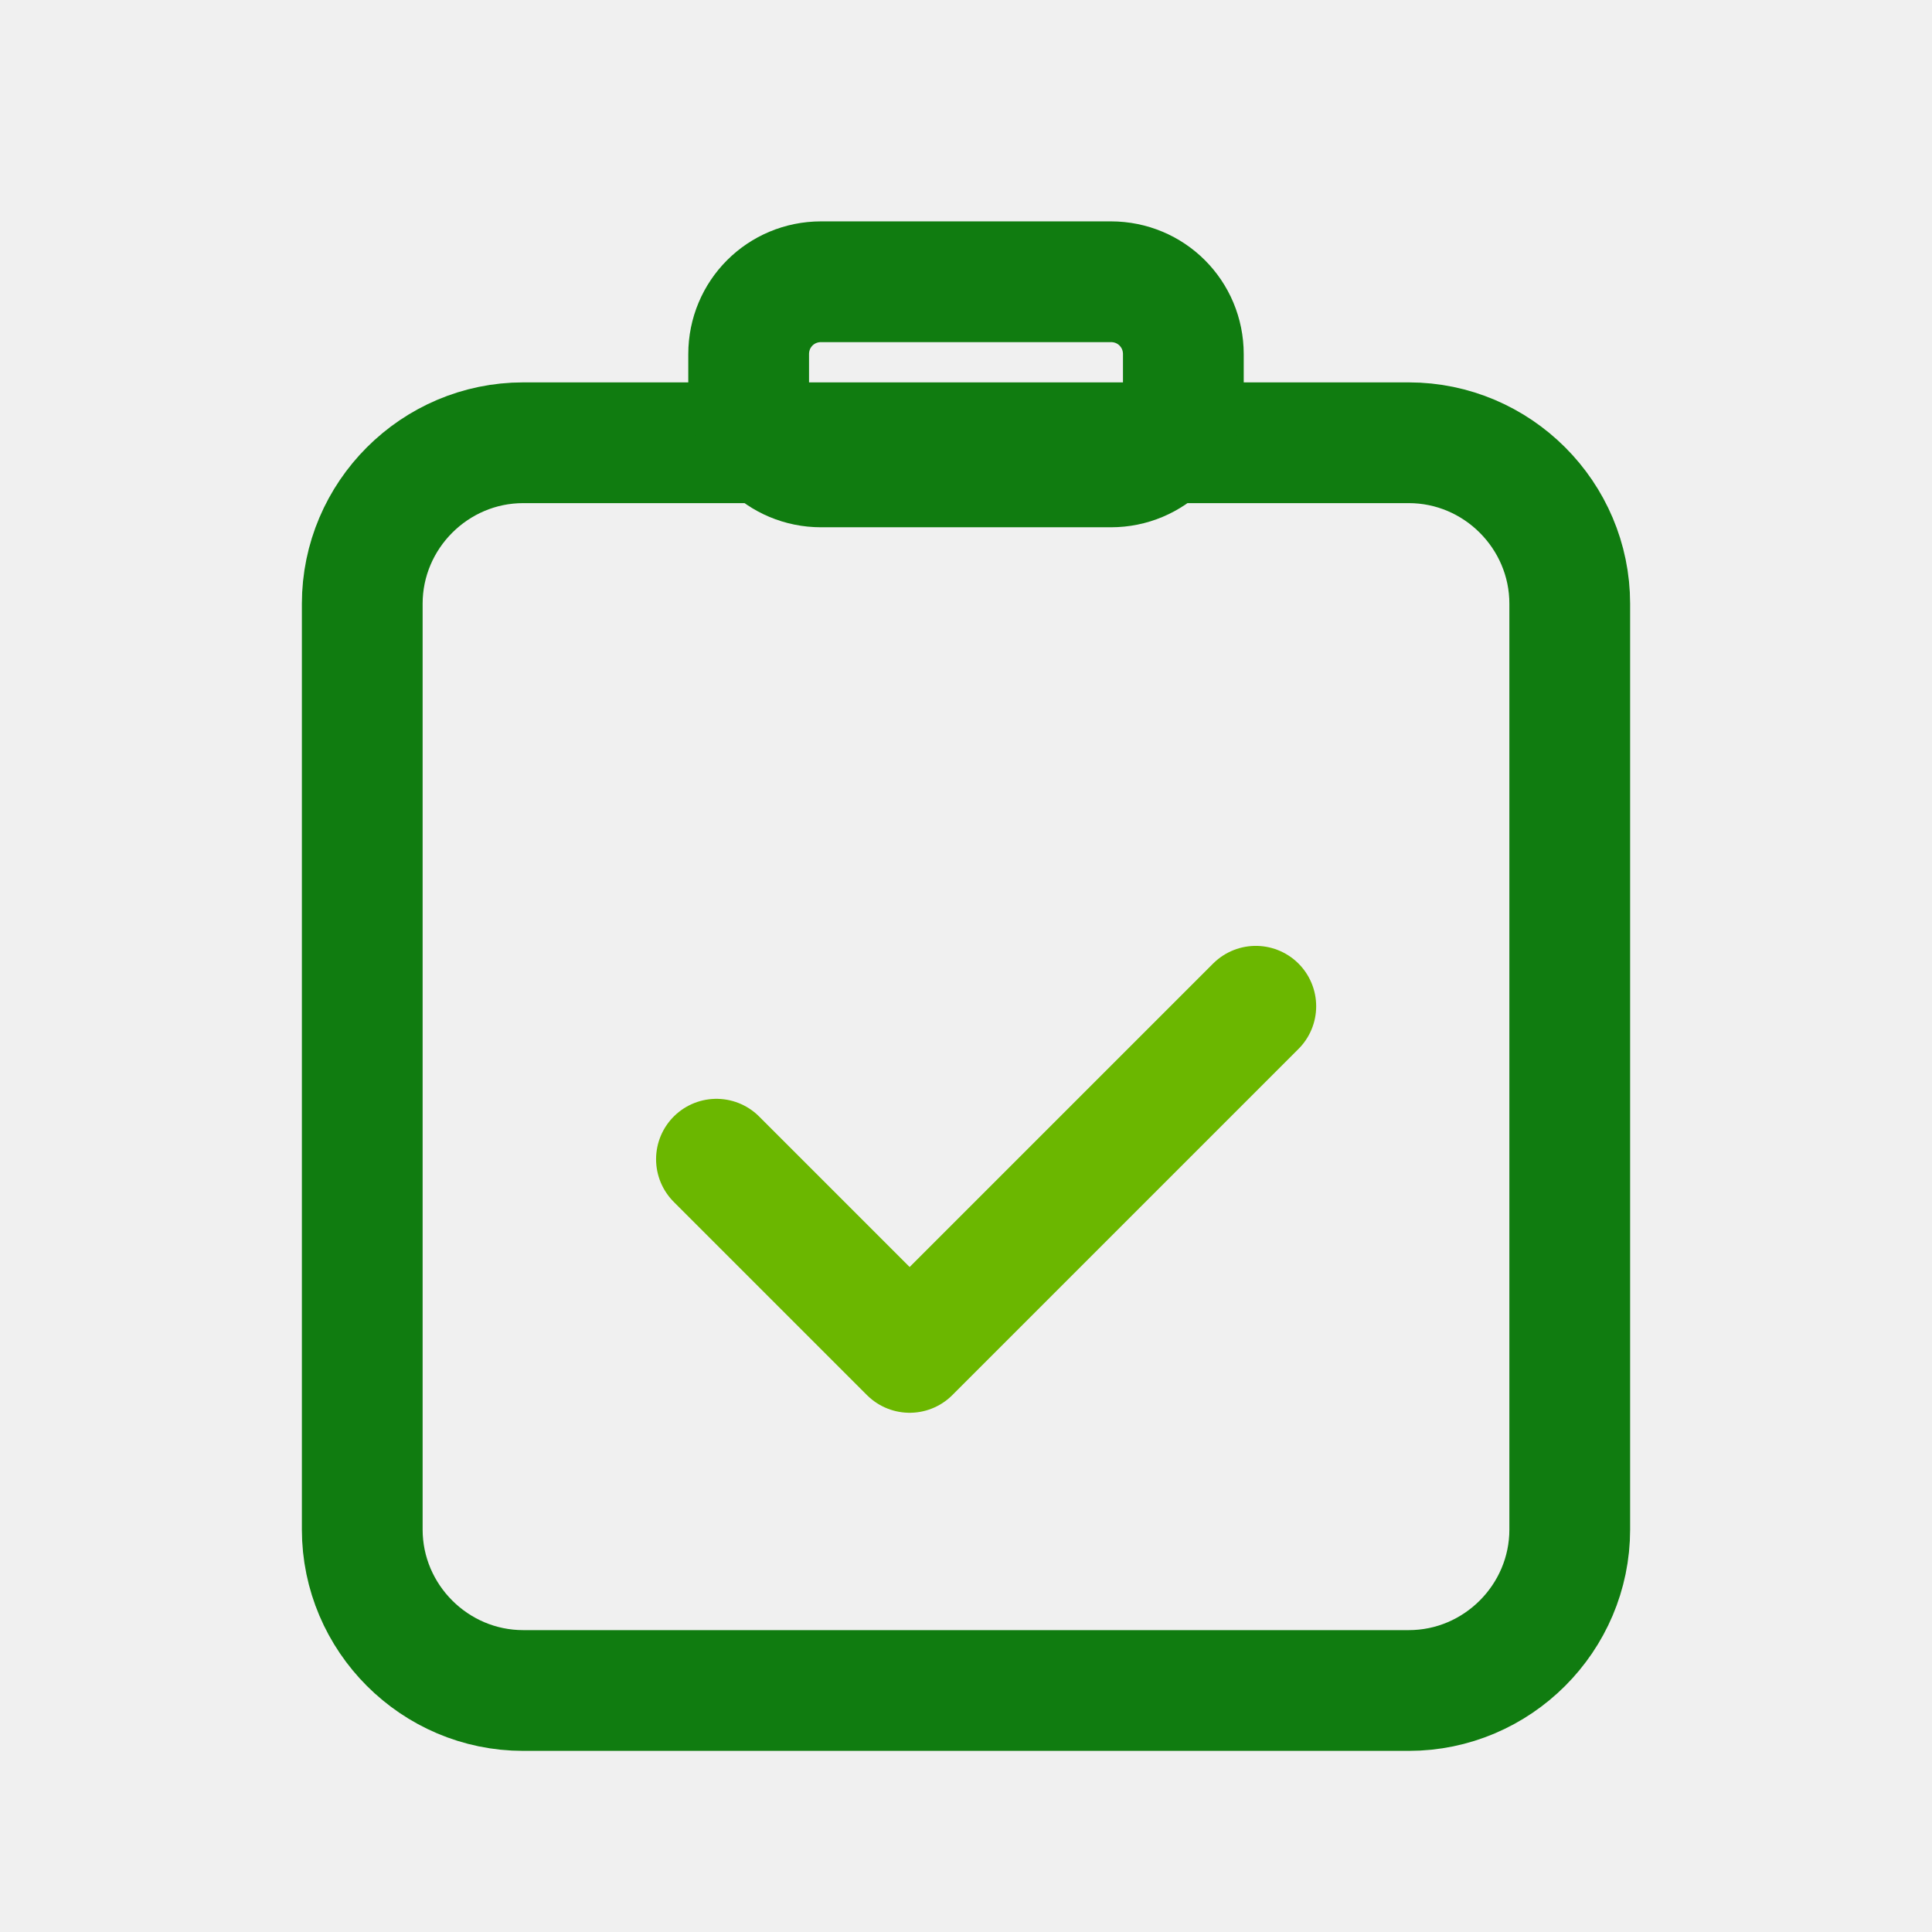
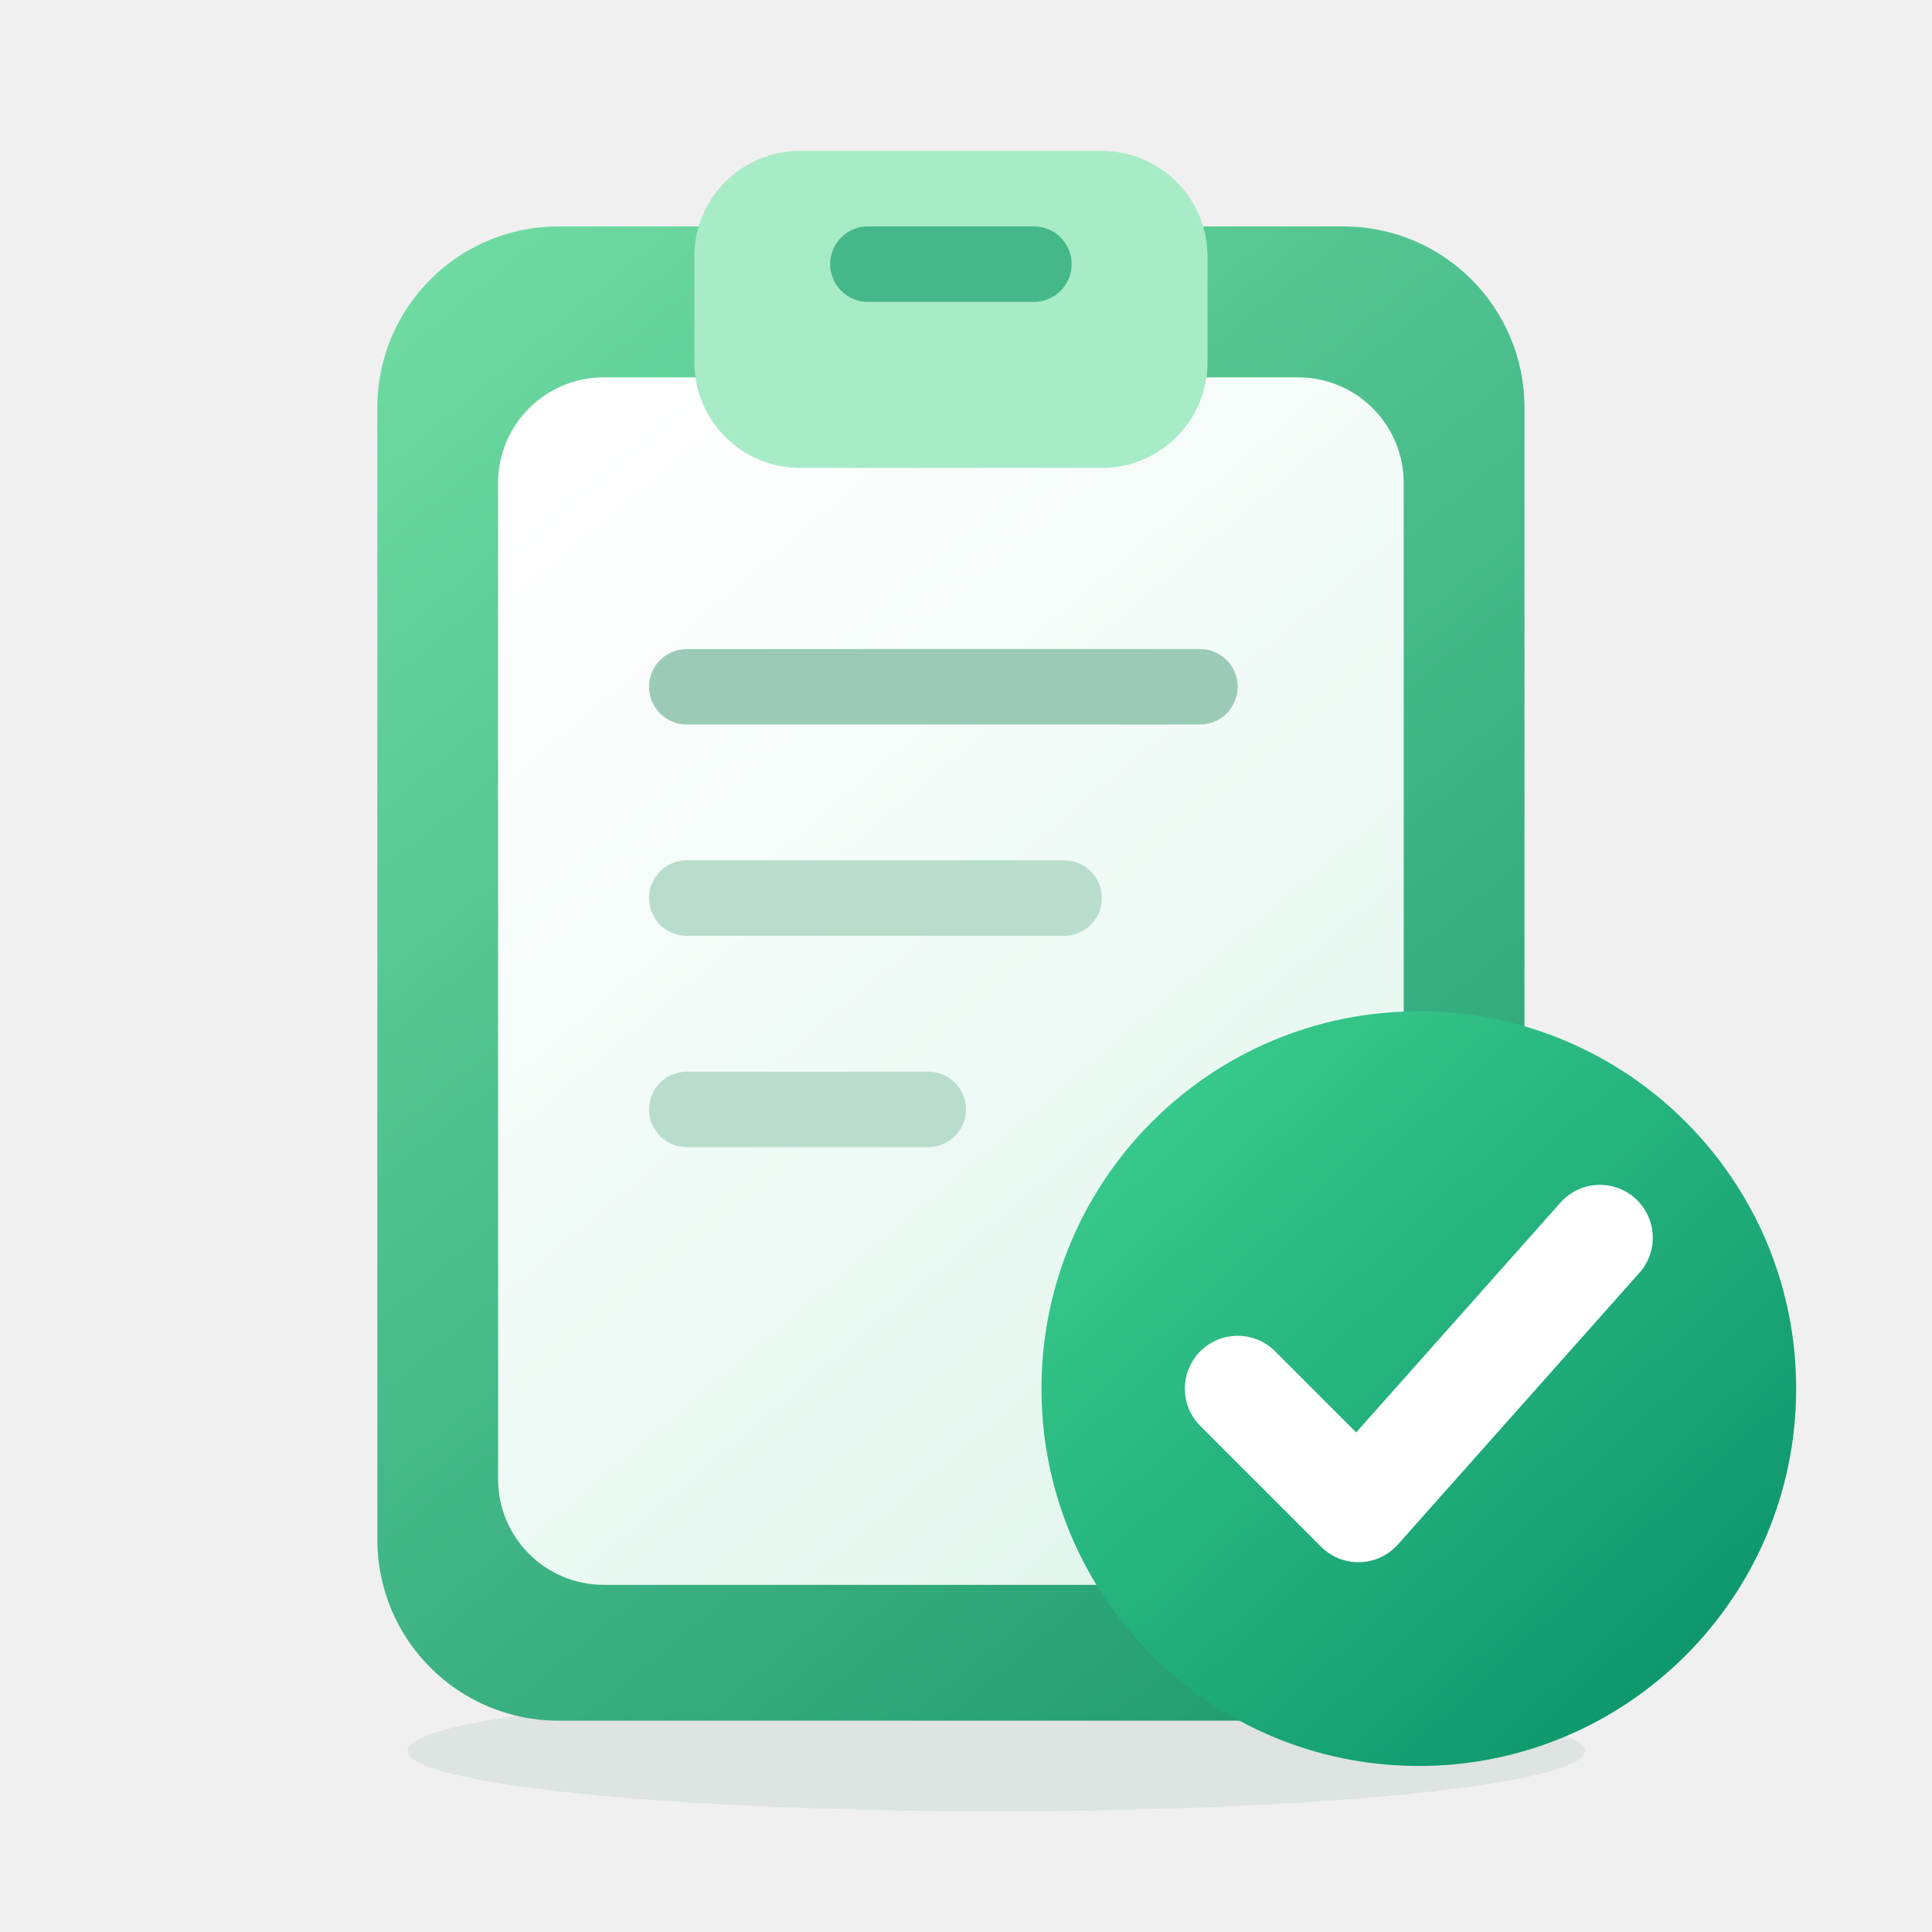
- <svg xmlns="http://www.w3.org/2000/svg" width="24" height="24" viewBox="0 0 24 24" fill="none">
-   <path fill="none" d="M6.5 5.5H17.5C18.6 5.5 19.5 6.4 19.5 7.5V19C19.5 20.1 18.6 21 17.5 21H6.5C5.4 21 4.5 20.1 4.5 19V7.5C4.5 6.4 5.4 5.5 6.5 5.5Z" stroke="#107C10" stroke-width="1.5" stroke-linecap="round" stroke-linejoin="round" />
-   <path fill="none" d="M10.2 3.5H13.8C14.3 3.5 14.7 3.9 14.7 4.4V4.9C14.7 5.4 14.3 5.8 13.8 5.8H10.2C9.7 5.8 9.3 5.4 9.3 4.9V4.4C9.3 3.9 9.7 3.5 10.2 3.5Z" stroke="#107C10" stroke-width="1.5" stroke-linecap="round" stroke-linejoin="round" />
-   <path fill="none" d="M8.9 14.4L11.3 16.8L15.6 12.5" stroke="#6BB700" stroke-width="1.5" stroke-linecap="round" stroke-linejoin="round" />
+ <svg xmlns="http://www.w3.org/2000/svg" viewBox="0 0 128 128" fill="none">
+   <defs>
+     <linearGradient id="board" x1="24" y1="15" x2="109" y2="117" gradientUnits="userSpaceOnUse">
+       <stop stop-color="#72DDA4" />
+       <stop offset="1" stop-color="#15936A" />
+     </linearGradient>
+     <linearGradient id="paper" x1="39" y1="30" x2="95" y2="96" gradientUnits="userSpaceOnUse">
+       <stop stop-color="#fff" />
+       <stop offset="1" stop-color="#DFF5EC" />
+     </linearGradient>
+     <linearGradient id="badge" x1="75" y1="71" x2="113" y2="112" gradientUnits="userSpaceOnUse">
+       <stop stop-color="#39CB8C" />
+       <stop offset="1" stop-color="#0C956C" />
+     </linearGradient>
+   </defs>
+   <ellipse cx="66" cy="116" rx="39" ry="4" fill="#1D7457" opacity=".09" />
+   <rect x="25" y="15" width="76" height="99" rx="12" fill="url(#board)" />
+   <rect x="33" y="25" width="60" height="80" rx="7" fill="url(#paper)" />
+   <rect x="46" y="10" width="34" height="21" rx="7" fill="#A8EBC7" />
+   <rect x="55" y="15" width="16" height="5" rx="2.5" fill="#45B789" />
+   <rect x="43" y="43" width="39" height="5" rx="2.5" fill="#9BCBB6" />
+   <rect x="43" y="57" width="30" height="5" rx="2.5" fill="#B9DDCC" />
+   <rect x="43" y="71" width="21" height="5" rx="2.5" fill="#B9DDCC" />
+   <circle cx="94" cy="92" r="25" fill="url(#badge)" />
+   <path d="m82 92 8 8 16-18" stroke="#fff" stroke-width="7" stroke-linecap="round" stroke-linejoin="round" />
</svg>
